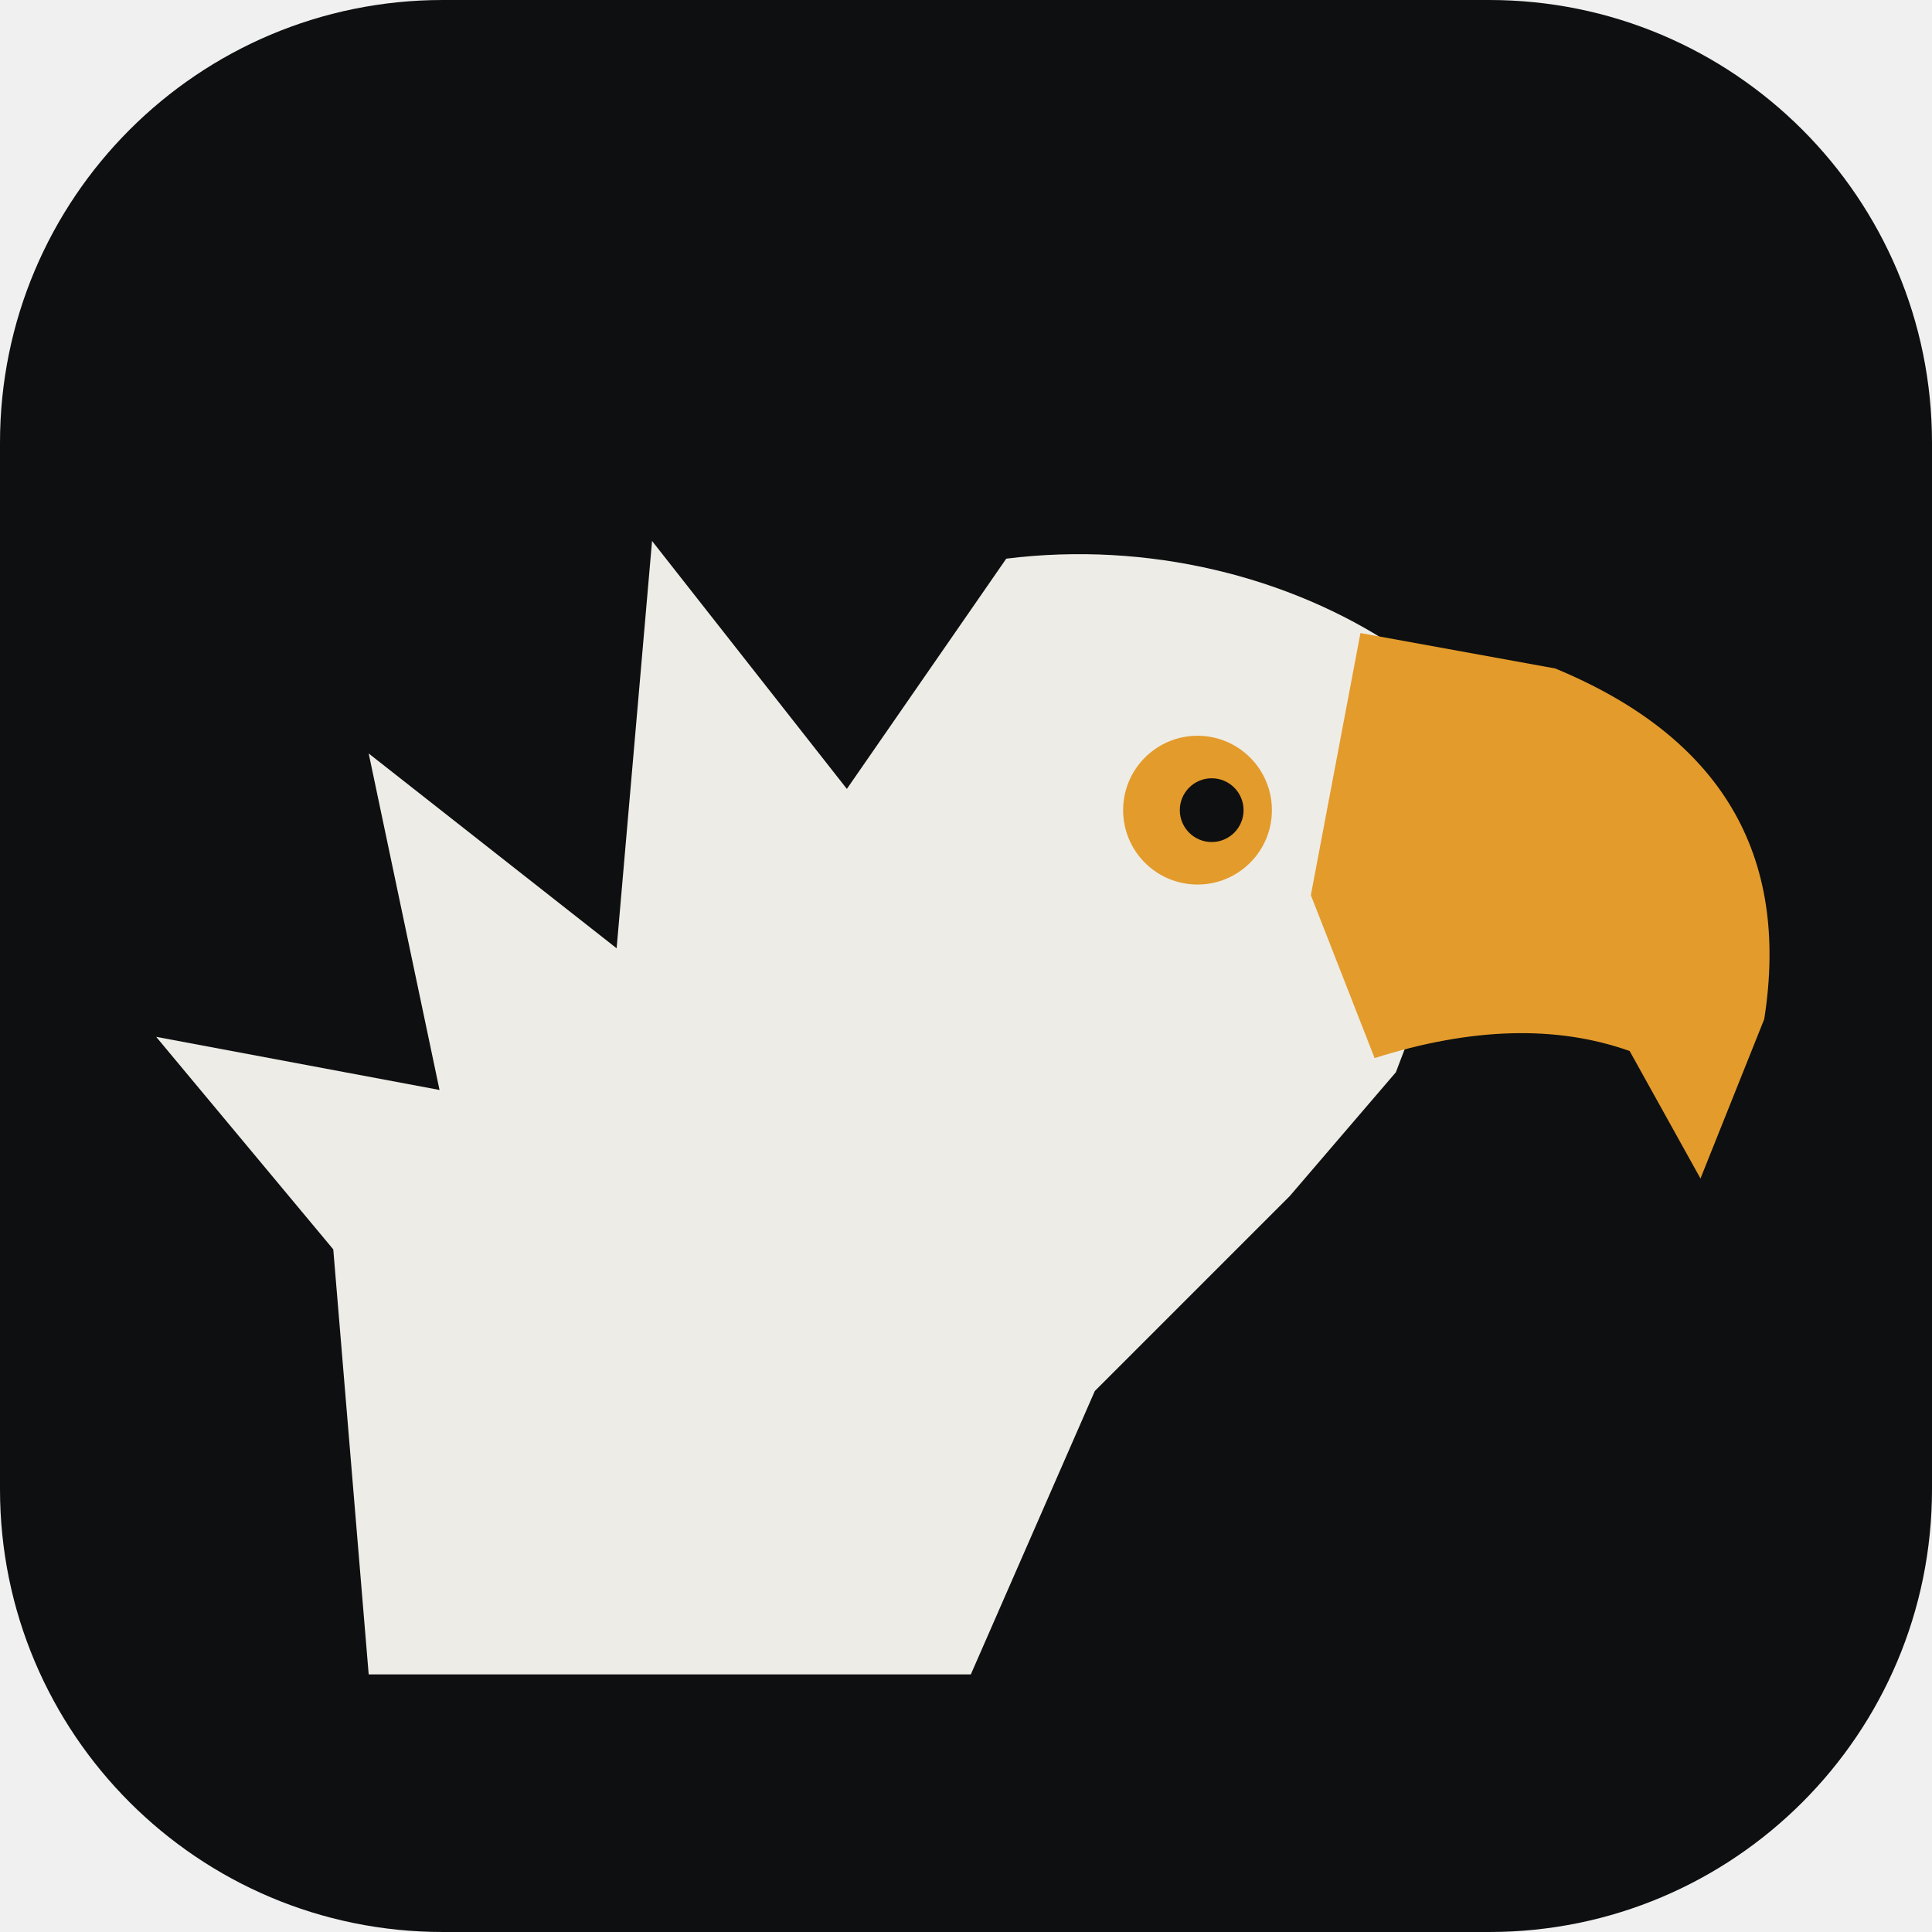
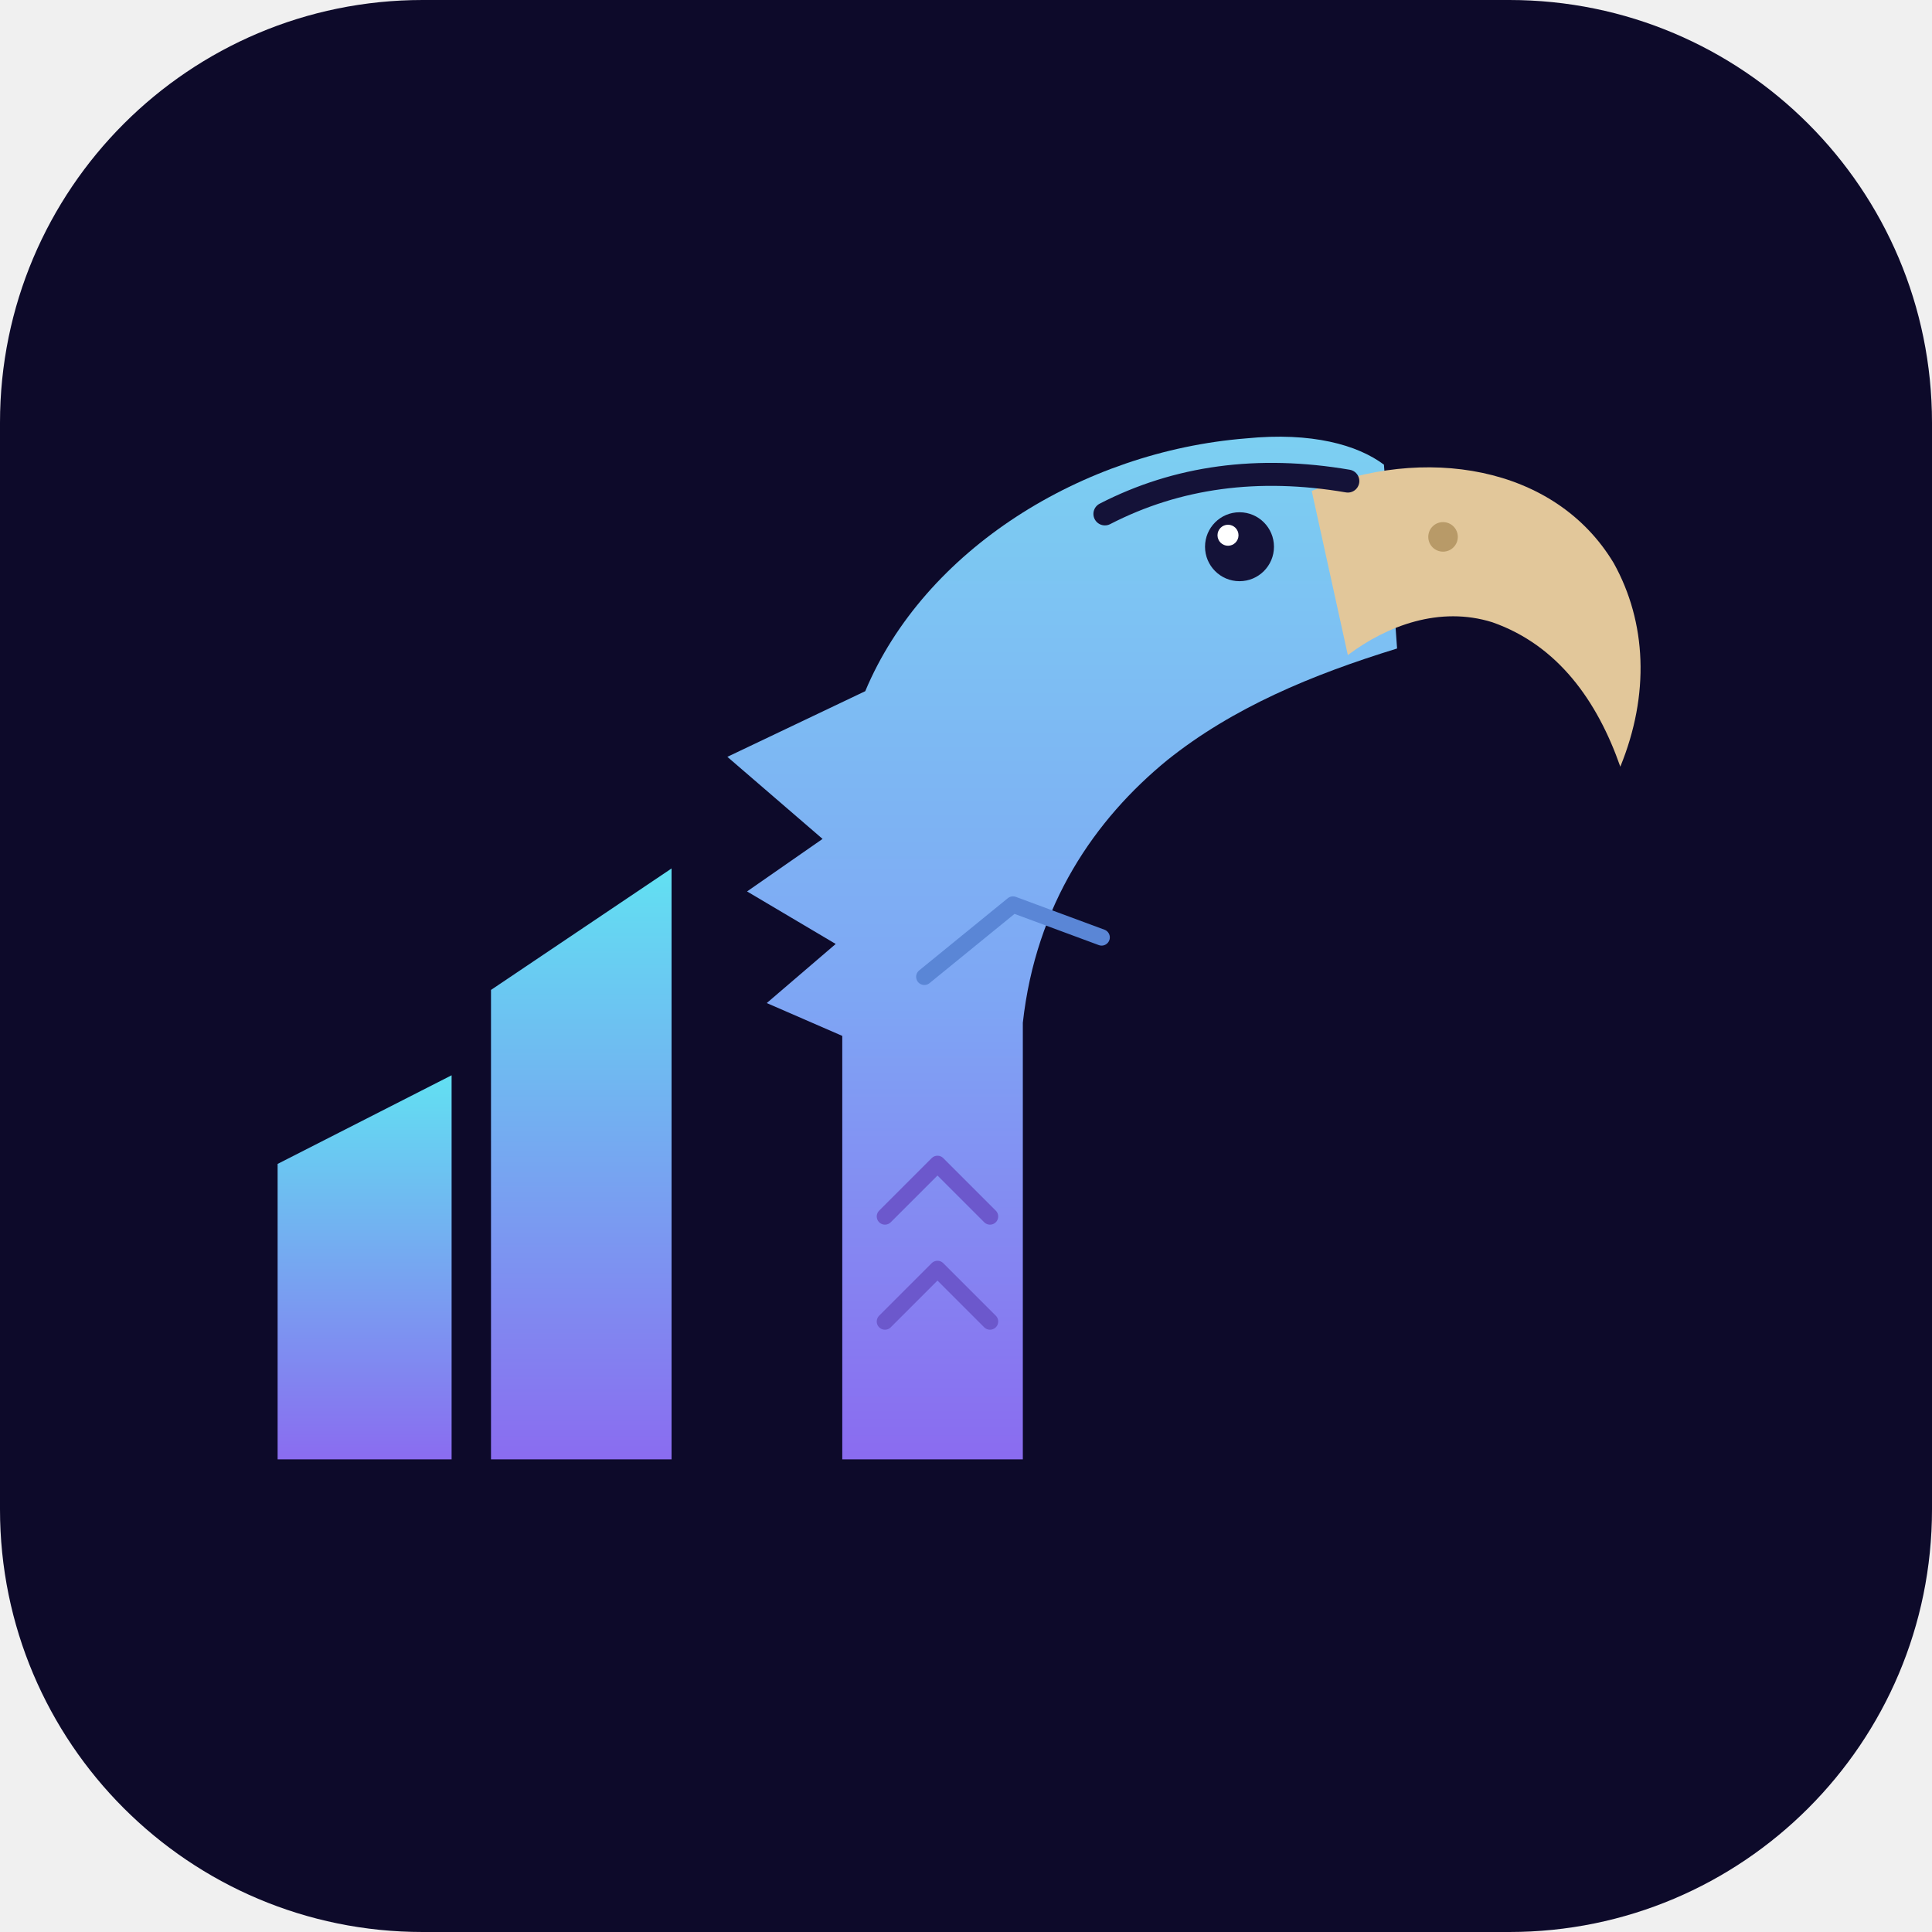
- <svg xmlns="http://www.w3.org/2000/svg" viewBox="0 0 48 48">
-   <rect width="48" height="48" rx="11" fill="#0e0f10" />
-   <g transform="translate(3 2) scale(.88)">
-     <path fill="#eeece7" d="M7 45L6 33 1 27l8 1.5L7 19l7 5.5L15 13l5.5 7 4.5-6.5c4-.5 8 .5 11 2.5l4 1.5-4 10.5-3 3.5-5.5 5.5L24 45z" />
-     <path fill="#e39b2b" d="M35 15.6l5.5 1q7 2.9 5.9 9.9L44.6 31l-2-3.6q-3.1-1.1-7.2.2L33.6 23z" />
-     <circle fill="#e39b2b" cx="30.4" cy="20.6" r="2.1" />
-     <circle fill="#0e0f10" cx="30.8" cy="20.6" r=".9" />
+ <svg xmlns="http://www.w3.org/2000/svg" viewBox="0 0 512 512">
+   <defs>
+     <linearGradient id="agila-body" x1="0" y1="0" x2="0" y2="1" gradientUnits="objectBoundingBox">
+       <stop offset="0" stop-color="#7ccff2" />
+       <stop offset=".55" stop-color="#7ea6f4" />
+       <stop offset="1" stop-color="#8a6cf0" />
+     </linearGradient>
+     <linearGradient id="agila-bar" x1="0" y1="0" x2="0" y2="1">
+       <stop offset="0" stop-color="#62e0f2" />
+       <stop offset="1" stop-color="#8a6cf0" />
+     </linearGradient>
+   </defs>
+   <rect width="512" height="512" rx="112" fill="#0d0a2a" />
+   <g transform="translate(64 104) scale(.87) translate(-24 -30)">
+     <path fill="url(#agila-bar)" d="M35 265 L88 238 L88 355 L35 355 Z" />
+     <path fill="url(#agila-bar)" d="M100 212 L155 175 L155 355 L100 355 Z" />
+     <path fill="url(#agila-body)" d="M207 355 L207 226 L184 216 L205 198 L178 182 L201 166 L172 141 L214 121     C232 78 280 48 330 44 C350 42 364 46 372 52 L376 108 C350 116 326 126 306 142     C284 160 266 186 262 222 L262 355 Z" />
+     <path fill="#e2c79a" d="M350 60 C384 46 424 52 442 82 C452 100 453 122 444 144 C437 124 425 107 405 100 C389 95 373 101 361 110 Z" />
+     <circle cx="390" cy="74" r="4.5" fill="#b89a68" />
+     <path d="M287 67 Q320 50 361 57" fill="none" stroke="#141238" stroke-width="7" stroke-linecap="round" />
+     <circle cx="328" cy="77" r="10.5" fill="#141238" />
+     <circle cx="324.5" cy="73.5" r="3.2" fill="#ffffff" />
+     <path d="M232 208 L259 186 L286 196" fill="none" stroke="#5a86d6" stroke-width="5" stroke-linecap="round" stroke-linejoin="round" />
+     <path d="M220 281 L236 265 L252 281 M220 313 L236 297 L252 313" fill="none" stroke="#6c58cc" stroke-width="5" stroke-linecap="round" stroke-linejoin="round" />
  </g>
</svg>
